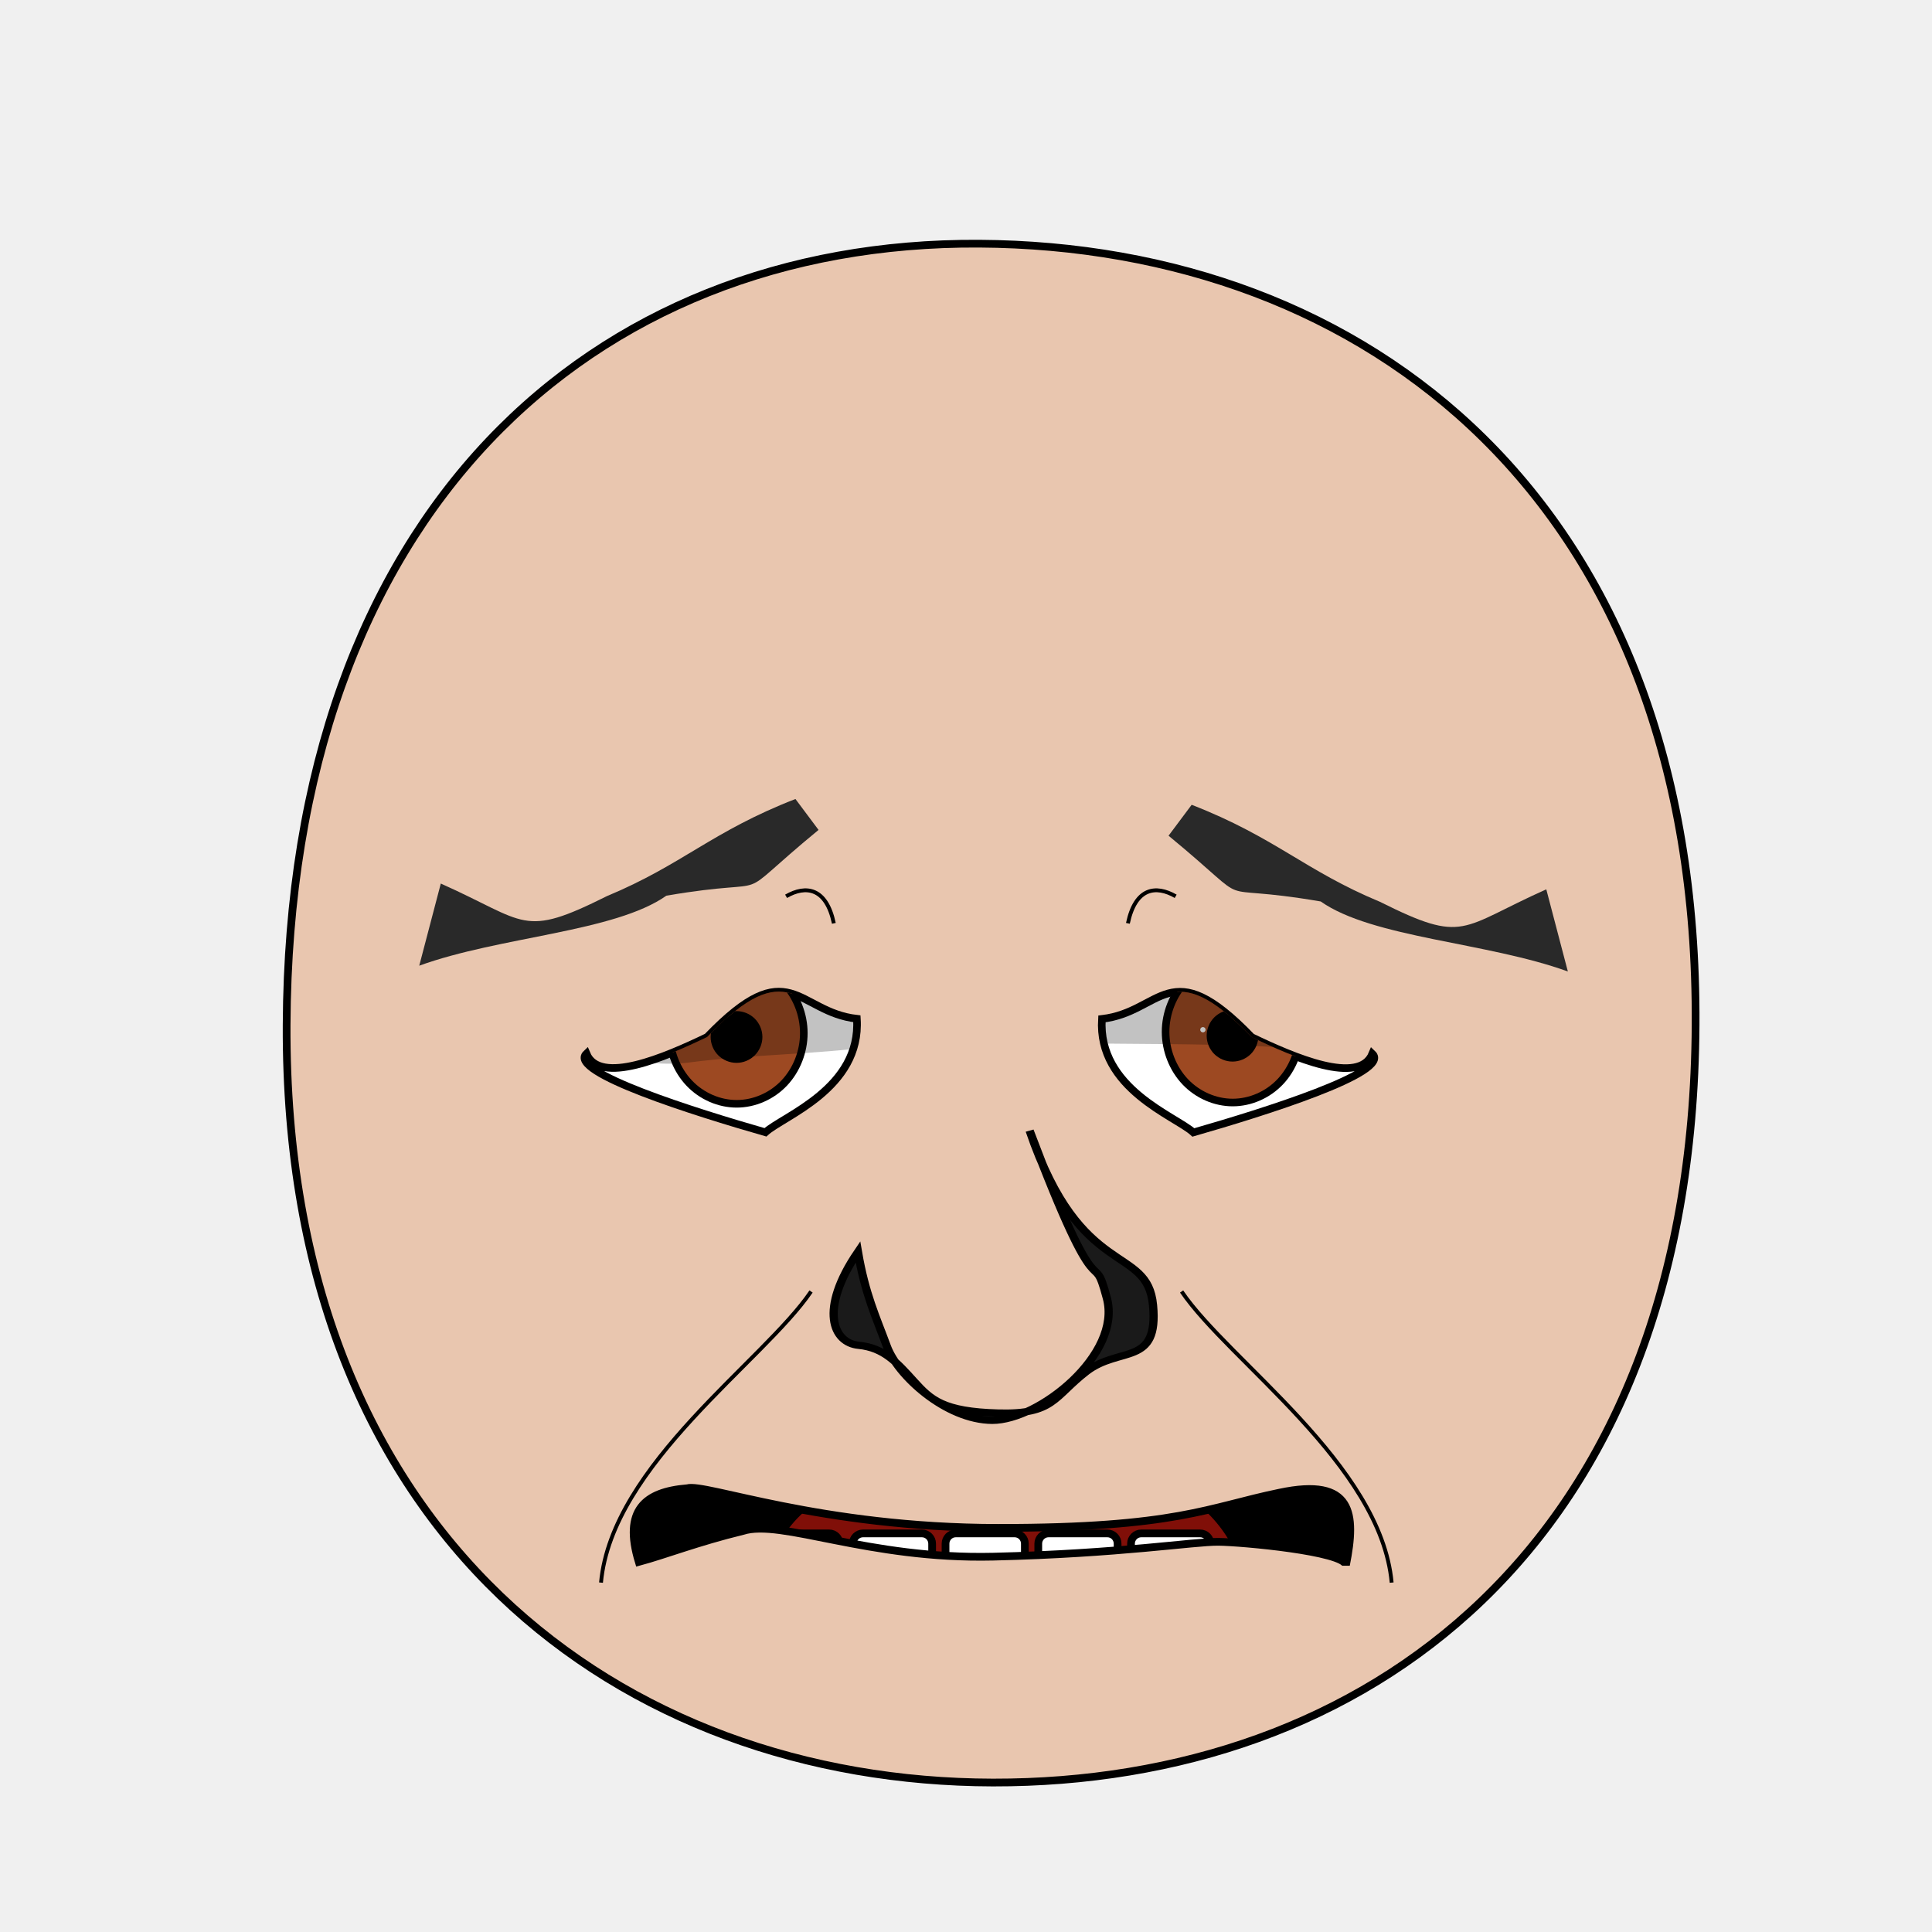
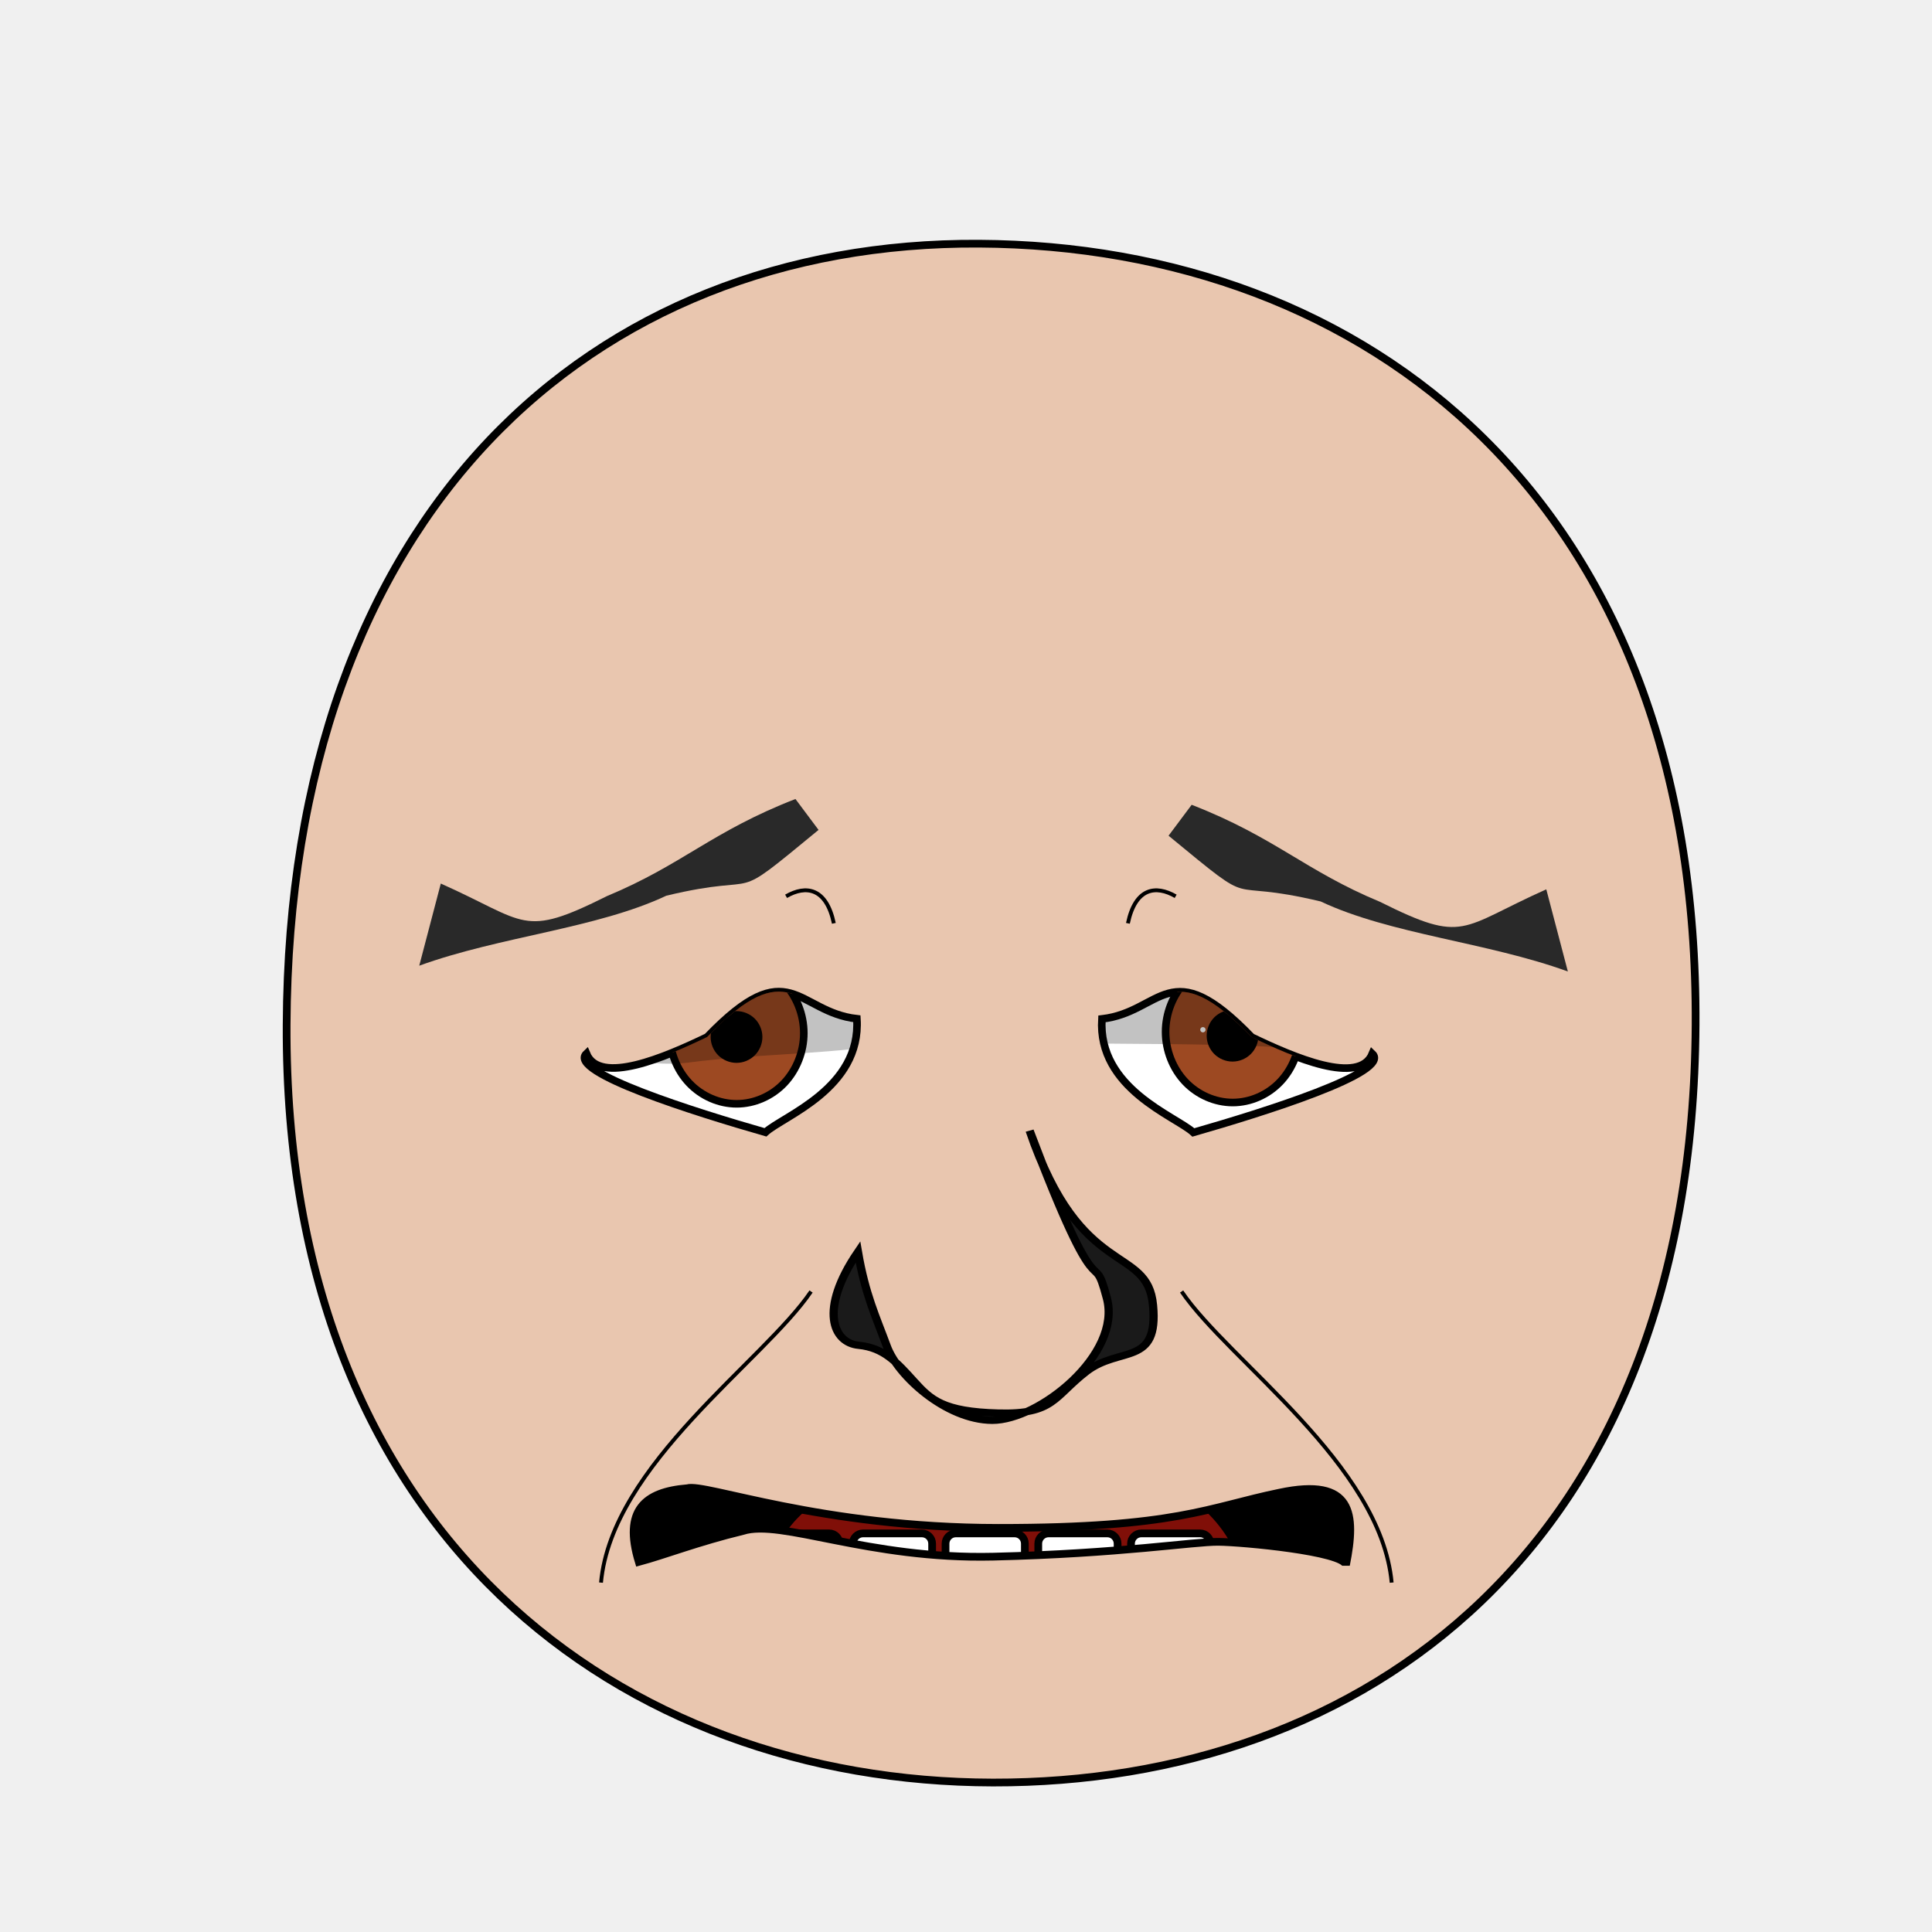
<svg xmlns="http://www.w3.org/2000/svg" xmlns:xlink="http://www.w3.org/1999/xlink" version="1.1" viewBox="0 0 250 250" id="emoticon-front-view" width="100%" height="100%">
  <defs id="defs4">
    <linearGradient id="linearGradient5745">
      <stop style="stop-color:#f4c815;stop-opacity:1" id="stop5747" offset="0" />
      <stop style="stop-color:#cc0000;stop-opacity:1" id="stop5749" offset="1" />
    </linearGradient>
    <linearGradient id="linearGradient2823">
      <stop style="stop-color:#000000;stop-opacity:1" id="stop2825" offset="0" />
      <stop style="stop-color:#780023;stop-opacity:1" id="stop2827" offset="1" />
    </linearGradient>
    <clipPath id="clipPath2967">
      <use transform="translate(-47.200,-108.920)" id="use2969" x="0" y="0" width="1" height="1" xlink:href="#path3622">
</use>
    </clipPath>
    <clipPath id="clipPath4022">
      <use transform="matrix(-1,0,0,1,905.930,-89.830)" id="use5959" x="0" y="0" width="250" height="250" xlink:href="#path3622">
</use>
    </clipPath>
    <radialGradient cx="-15.372" cy="2.705" r="1" fx="-15.372" fy="2.705" id="radialGradient5694" xlink:href="#linearGradient5745" gradientUnits="userSpaceOnUse" gradientTransform="matrix(98.09029,121.5278,-104.4591,83.94095,1881.611,1722.677)" spreadMethod="pad">
</radialGradient>
    <linearGradient x1="107.143" y1="488.076" x2="138.571" y2="606.466" id="irisGradient" xlink:href="#linearGradient2823" gradientUnits="userSpaceOnUse" gradientTransform="translate(37.46307,-25.35117)">
</linearGradient>
    <clipPath id="clipPath-mouth" clipPathUnits="userSpaceOnUse">
      <use height="250" width="250" id="use-mouth-outline" xlink:href="#mouth-outline" y="0" x="0" />
    </clipPath>
  </defs>
  <g id="head">
    <path style="fill:#e9c6af;stroke:#000000;stroke-width:1;stroke-opacity:1" d="M 128.480,230.660 C 176.270,230.750 219.010,200.570 219.410,132.640 219.800,64.720 176.760,31.810 126.680,31.530 76.600,31.240 37.380,66.280 37.090,132.640 36.800,199.010 80.690,230.570 128.480,230.660 Z" id="path164">
</path>
  </g>
  <g transform="matrix(0.160,0,0,0.160,63.600,33.160)" style="stroke-width:4.360;stroke-miterlimit:4;stroke-dasharray:none" id="left-eye">
    <path d="M 295.500,616.680 C 299.090,673.170 235.880,695.320 221.540,708.510 165.050,692.320 60.970,659.730 76.790,644.840 87.450,670.700 140.460,647.750 174.410,631.430 241.070,562.120 246.800,611.200 295.500,616.680 Z" style="fill:#ffffff;stroke:#000000;stroke-width:6.140;stroke-miterlimit:4;stroke-opacity:1;stroke-dasharray:none" id="path3622">
</path>
    <g transform="translate(47.200,108.920)" style="stroke-width:4.360;stroke-miterlimit:4;stroke-dasharray:none" clip-path="url(#clipPath2967)" id="lens">
      <g id="g4403">
        <path style="fill:#9d4922;fill-opacity:1;stroke:#000000;stroke-width:6.140;stroke-miterlimit:4;stroke-opacity:1;stroke-dasharray:none" d="M 205.380,519.390 C 205.380,534.350 199.530,549.210 189.480,559.790 179.430,570.370 165.310,576.530 151.090,576.530 136.880,576.530 122.760,570.370 112.710,559.790 102.660,549.210 96.800,534.350 96.800,519.390 96.800,504.430 102.660,489.560 112.710,478.980 122.760,468.400 136.880,462.240 151.090,462.240 165.310,462.240 179.430,468.400 189.480,478.980 199.530,489.560 205.380,504.430 205.380,519.390 Z" id="iris">
</path>
        <path d="M 168.820,522.490 C 168.820,527.160 166.890,531.810 163.580,535.120 160.270,538.430 155.630,540.350 150.950,540.350 146.270,540.350 141.630,538.430 138.320,535.120 135.020,531.810 133.090,527.160 133.090,522.490 133.090,517.810 135.020,513.160 138.320,509.850 141.630,506.550 146.270,504.620 150.950,504.620 155.630,504.620 160.270,506.550 163.580,509.850 166.890,513.160 168.820,517.810 168.820,522.490 Z" style="fill:#000000;fill-opacity:1;stroke:#000000;stroke-width:6.140;stroke-miterlimit:4;stroke-opacity:1;stroke-dasharray:none" id="pupil">
</path>
        <path d="M 129.160,517.670 C 129.160,518.850 128.180,519.810 126.980,519.810 125.790,519.810 124.820,518.850 124.820,517.670 124.820,516.480 125.790,515.520 126.980,515.520 128.180,515.520 129.160,516.480 129.160,517.670 Z" style="fill:#ffffff;fill-opacity:1;stroke:none" id="glare">
</path>
      </g>
      <path style="opacity:0.240;fill:#000000;stroke:#000000;stroke-width:1px;stroke-linecap:butt;stroke-linejoin:miter;stroke-opacity:1" d="M -60.660,486.170 -11.180,407.570 305.310,412.270 310.630,484.300 C 336.950,541.330 211.490,529.690 112.720,542.590 36.380,552.550 -60.660,486.170 -60.660,486.170 Z" id="left-lid-shadow">
</path>
    </g>
  </g>
  <g transform="matrix(0.160,0,0,0.160,44.920,47.550)" style="stroke-width:4.360;stroke-miterlimit:4;stroke-dasharray:none" id="right-eye">
    <use transform="matrix(-1,0,0,1,905.930,-89.830)" id="use3959" x="0" y="0" width="250" height="250" xlink:href="#path3622">
</use>
    <g clip-path="url(#clipPath4022)" id="g4015">
      <use transform="translate(565.110,17.940)" style="stroke-width:4.360;stroke-miterlimit:4;stroke-dasharray:none" id="right-lens" x="0" y="0" width="1" height="1" xlink:href="#g4403">
</use>
      <path style="opacity:0.240;fill:#000000;stroke:#000000;stroke-width:1px;stroke-linecap:butt;stroke-linejoin:miter;stroke-miterlimit:4;stroke-opacity:1;stroke-dasharray:none" d="M 537.990,543.460 527.720,452.730 710.910,412.760 867.480,535.570 C 867.480,535.570 899.360,566 810.440,554.280 721.510,542.530 592.970,549.460 537.990,543.460 Z" id="right-lid-shadow">
</path>
    </g>
  </g>
-   <path d="M 105.920,107.390 C 93.710,117.450 101.670,113.260 86.230,115.900 79.530,120.620 64.680,121.170 54.250,124.960 L 57.040,114.330 C 68.250,119.330 67.520,121.460 78.550,115.950 88.280,111.910 92.120,107.590 102.930,103.390 Z" style="fill:#292929;fill-opacity:1;fill-rule:nonzero;stroke:4;stroke-width:1;stroke-miterlimit:102.930;stroke-opacity:103.390;stroke-dasharray:none" id="left-eye-brow">
+   <path d="M 105.920,107.390 C 93.710,117.450 99.592,112.702 86.230,115.900 77.228,120.148 64.680,121.170 54.250,124.960 L 57.040,114.330 C 68.250,119.330 67.520,121.460 78.550,115.950 88.280,111.910 92.120,107.590 102.930,103.390 Z" style="fill:#292929;fill-opacity:1;fill-rule:nonzero;stroke:4;stroke-width:1;stroke-miterlimit:102.930;stroke-opacity:9.420;stroke-dasharray:none" id="left-eye-brow">
</path>
  <g style="stroke-width:1" transform="matrix(1.130,0,0,1,-17.270,2.110)" id="nose">
    <path style="fill:#1a1a1a;stroke:#000000;stroke-width:0.940;stroke-miterlimit:4;stroke-dasharray:none" d="M 113.530,159.890 C 114.360,165.370 115.580,168.240 116.830,172.070 118.060,175.890 123.620,181.650 128.910,181.680 134.210,181.700 143.780,173.180 142.030,165.860 140.310,158.530 141.570,169.250 133.190,144.200 139.020,163.640 146.670,158.840 147.320,166.790 147.980,174.740 143.510,172.050 139.680,175.370 135.880,178.700 135.970,180.930 129.620,180.740 123.260,180.550 121.850,179.010 119.910,176.590 117.970,174.170 116.520,172.300 113.610,171.970 110.680,171.660 109.030,167.360 113.530,159.890 Z" id="nose-outline">
</path>
  </g>
  <use transform="matrix(-1,0,0,1,257.130,0.750)" id="right-eye-brow" x="0" y="0" width="250" height="250" xlink:href="#left-eye-brow">
</use>
  <g id="mouth">
    <g id="mouth-interior" clip-path="url(#clipPath-mouth)">
      <rect style="fill:#000000;fill-opacity:1;stroke:none" y="159.934" x="68.16" height="66.556" width="119.944" id="mouth-background">
</rect>
      <path d="M 98.340,211.420 C 98.010,191.120 114.230,189.740 130.460,189.070 148.010,188.360 161.920,193.110 161.920,211.420 140.730,211.420 119.540,211.420 98.340,211.420 Z" style="fill:#800f08;fill-opacity:1;stroke:none" id="tongue">
</path>
      <g style="stroke:#000000;stroke-opacity:1" transform="translate(4,7.320)" id="upper-teeth" morph="fix-children">
        <rect style="fill:#ffffff;fill-opacity:1;stroke:#000000;stroke-width:1.004;stroke-opacity:1" id="tooth-02" width="10.356" height="15.123" x="95.524" y="158.195" ry="1.325" rx="1.336" transform="matrix(0.991225,0.1321854,0,1,0,0)">
</rect>
        <rect style="fill:#ffffff;fill-opacity:1;stroke:#000000;stroke-width:1;stroke-opacity:1" rx="1.325" ry="1.325" y="169.934" x="106.375" height="15.123" width="10.267" id="tooth-03" transform="matrix(0.999781,0.02092668,0,1,0,0)">
</rect>
        <rect style="fill:#ffffff;fill-opacity:1;stroke:#000000;stroke-opacity:1" id="tooth-04" width="10.265" height="15.123" x="118.352" y="172.327" ry="1.325" rx="1.325">
</rect>
        <rect style="fill:#ffffff;fill-opacity:1;stroke:#000000;stroke-width:1;stroke-opacity:1" rx="1.325" ry="1.325" y="174.986" x="130.381" height="15.123" width="10.267" id="tooth-05" transform="matrix(0.999781,-0.02092669,0,1,0,0)">
</rect>
        <rect style="fill:#ffffff;fill-opacity:1;stroke:#000000;stroke-width:1.006;stroke-opacity:1" id="tooth-06" width="10.394" height="15.123" x="144.054" y="194.646" ry="1.325" rx="1.341" transform="matrix(0.9876076,-0.1569434,0,1,0,0)">
</rect>
      </g>
      <g style="stroke:#000000;stroke-opacity:1" transform="translate(4,26.330)" id="lower-teeth">
        <rect style="fill:#ffffff;fill-opacity:1;stroke:#000000;stroke-opacity:1" rx="1.325" ry="1.325" y="172.091" x="94.352" height="15.123" width="10.265" id="tooth-09">
</rect>
        <rect style="fill:#ffffff;fill-opacity:1;stroke:#000000;stroke-opacity:1" id="tooth-10" width="10.265" height="15.123" x="106.352" y="172.091" ry="1.325" rx="1.325">
</rect>
        <rect style="fill:#ffffff;fill-opacity:1;stroke:#000000;stroke-opacity:1" rx="1.325" ry="1.325" y="172.091" x="118.352" height="15.123" width="10.265" id="tooth-11">
</rect>
        <rect style="fill:#ffffff;fill-opacity:1;stroke:#000000;stroke-opacity:1" id="tooth-12" width="10.265" height="15.123" x="130.352" y="172.091" ry="1.325" rx="1.325">
</rect>
        <rect style="fill:#ffffff;fill-opacity:1;stroke:#000000;stroke-opacity:1" rx="1.325" ry="1.325" y="172.091" x="142.352" height="15.123" width="10.265" id="tooth-13">
</rect>
      </g>
    </g>
    <path d="M 174.170,202.510 C 173.820,200.750 160.790,199.540 157.650,199.510 154.510,199.480 144.840,201.050 128.540,201.430 112.300,201.810 101.070,196.520 96.120,198.110 90.310,199.520 86.040,201.200 82.660,202.110 80.620,195.440 83.410,193.030 88.920,192.580 91.220,191.890 106.130,197.700 129.190,197.710 152.250,197.720 156.390,195.040 165.580,193.150 175.080,191.130 175.500,195.850 174.170,202.510 Z" style="fill:none;stroke:#000000;stroke-width:1px;stroke-miterlimit:4;stroke-opacity:1" id="mouth-outline">
</path>
  </g>
  <g style="stroke-width:2;stroke-miterlimit:16;stroke-dasharray:none" id="wrinkles">
    <path d="M 101.720,115.980 C 104.290,114.500 106.930,114.870 107.900,119.480" style="fill:none;stroke:#000000;stroke-width:0.500;stroke-linecap:butt;stroke-linejoin:miter;stroke-miterlimit:4;stroke-opacity:1;stroke-dasharray:none" id="wrinkle-left-brow">
</path>
    <path d="M 77.770,204.790 C 79.180,189.490 98.840,176.130 104.950,167.120" style="fill:none;stroke:#000000;stroke-width:0.500;stroke-linecap:butt;stroke-linejoin:miter;stroke-opacity:1;stroke-miterlimit:4;stroke-dasharray:none" id="wrinkle-left-cheek">
</path>
    <use transform="matrix(-1,0,0,1,253.850,0)" style="stroke-width:0.500;stroke-miterlimit:4;stroke-dasharray:none" height="250" width="250" id="wrinkle-right-brow" xlink:href="#wrinkle-left-brow" y="0" x="0">
</use>
    <use transform="matrix(-1,0,0,1,257.850,0)" style="stroke-width:0.500;stroke-miterlimit:4;stroke-dasharray:none" height="250" width="250" id="wrinkle-right-cheek" xlink:href="#wrinkle-left-cheek" y="0" x="0">
</use>
  </g>
</svg>
